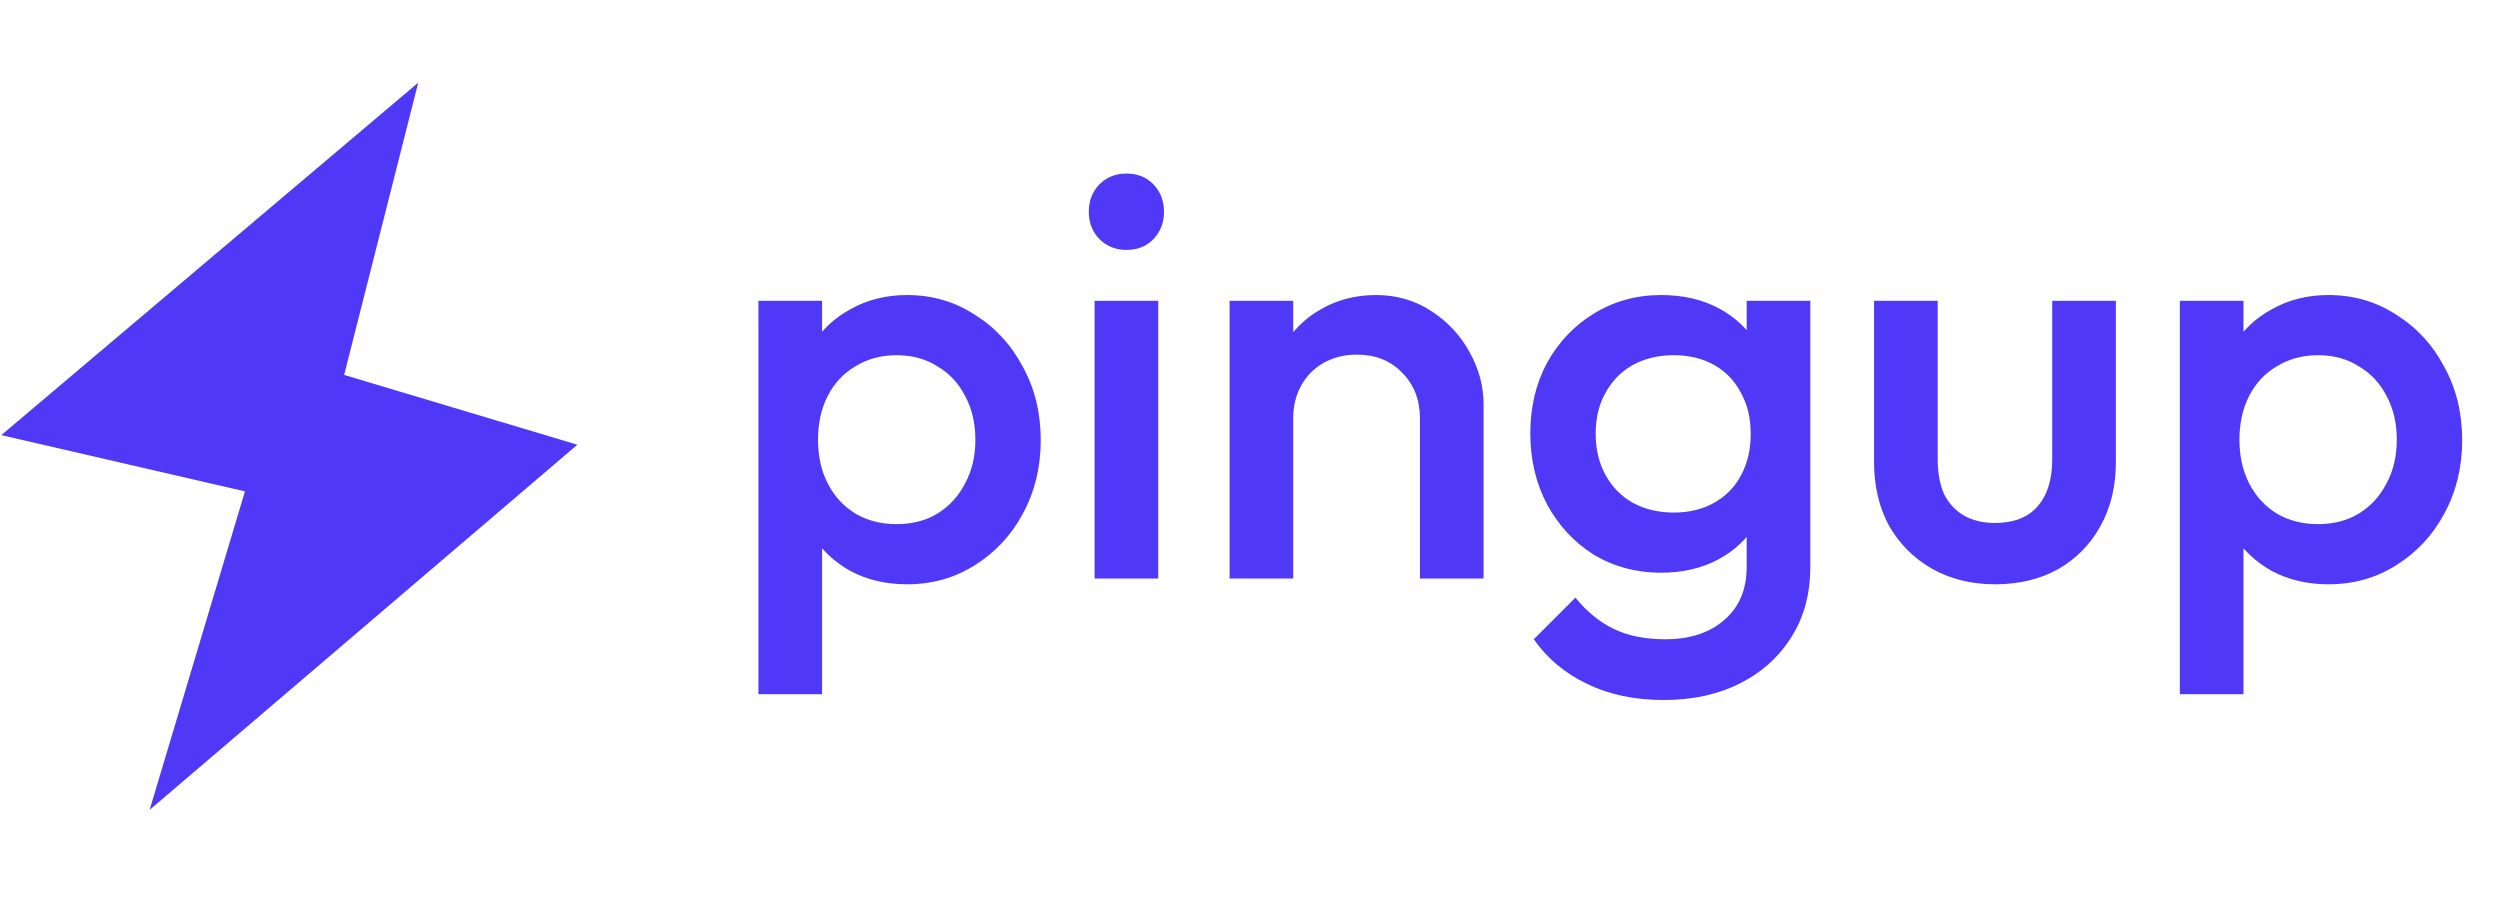
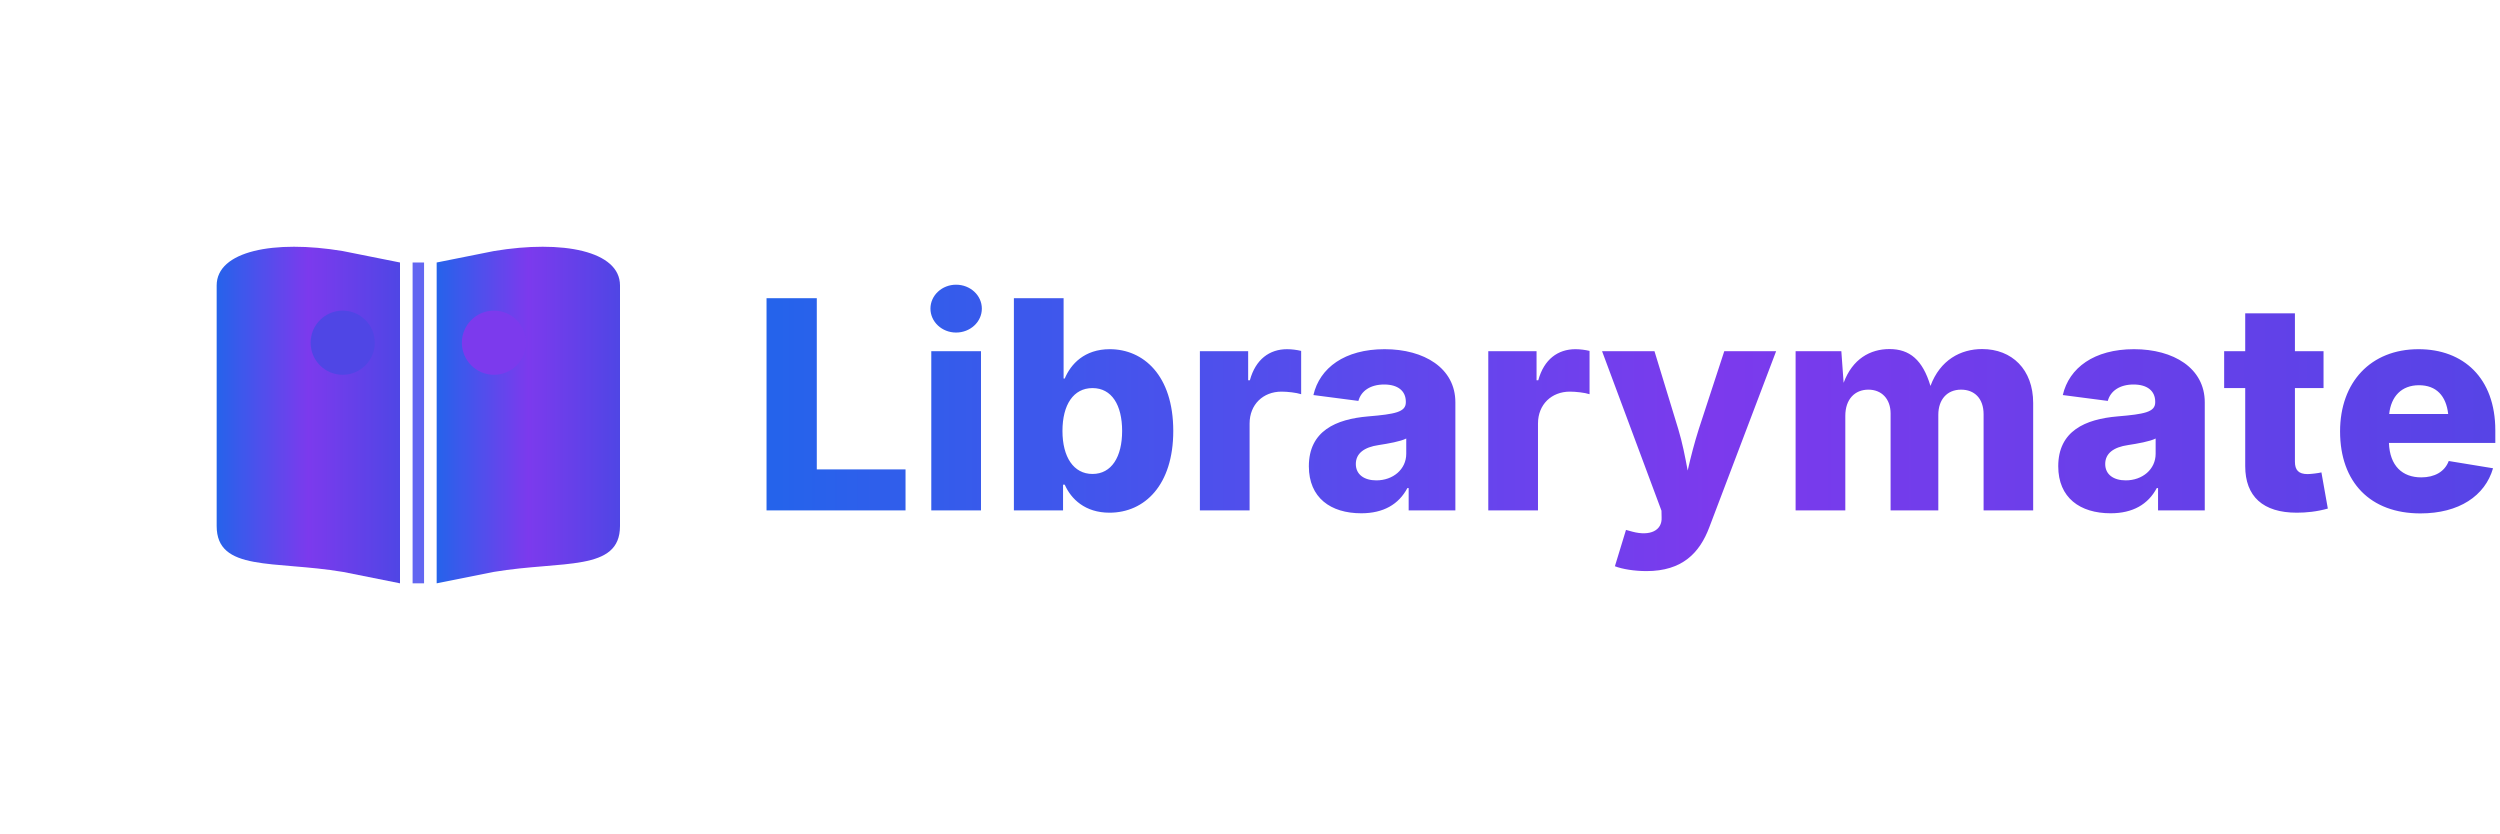
- <svg xmlns="http://www.w3.org/2000/svg" width="121" height="44" viewBox="0 0 121 44" fill="none">
-   <path d="M43.904 28.28C42.877 28.28 41.963 28.065 41.16 27.636C40.357 27.188 39.723 26.581 39.256 25.816C38.808 25.051 38.584 24.183 38.584 23.212V19.348C38.584 18.377 38.817 17.509 39.284 16.744C39.751 15.979 40.385 15.381 41.188 14.952C41.991 14.504 42.896 14.28 43.904 14.28C45.117 14.28 46.209 14.597 47.18 15.232C48.169 15.848 48.944 16.688 49.504 17.752C50.083 18.797 50.372 19.983 50.372 21.308C50.372 22.615 50.083 23.8 49.504 24.864C48.944 25.909 48.169 26.74 47.18 27.356C46.209 27.972 45.117 28.28 43.904 28.28ZM36.708 33.6V14.56H39.788V18.172L39.256 21.448L39.788 24.696V33.6H36.708ZM43.4 25.368C44.147 25.368 44.8 25.2 45.36 24.864C45.939 24.509 46.387 24.024 46.704 23.408C47.04 22.792 47.208 22.083 47.208 21.28C47.208 20.477 47.04 19.768 46.704 19.152C46.387 18.536 45.939 18.06 45.36 17.724C44.8 17.369 44.147 17.192 43.4 17.192C42.653 17.192 41.991 17.369 41.412 17.724C40.833 18.06 40.385 18.536 40.068 19.152C39.751 19.768 39.592 20.477 39.592 21.28C39.592 22.083 39.751 22.792 40.068 23.408C40.385 24.024 40.833 24.509 41.412 24.864C41.991 25.2 42.653 25.368 43.4 25.368ZM52.978 28V14.56H56.058V28H52.978ZM54.518 12.096C53.995 12.096 53.557 11.919 53.202 11.564C52.866 11.209 52.698 10.771 52.698 10.248C52.698 9.725 52.866 9.287 53.202 8.932C53.557 8.577 53.995 8.4 54.518 8.4C55.059 8.4 55.498 8.577 55.834 8.932C56.17 9.287 56.338 9.725 56.338 10.248C56.338 10.771 56.17 11.209 55.834 11.564C55.498 11.919 55.059 12.096 54.518 12.096ZM68.725 28V20.244C68.725 19.348 68.435 18.611 67.857 18.032C67.297 17.453 66.569 17.164 65.673 17.164C65.075 17.164 64.543 17.295 64.077 17.556C63.61 17.817 63.246 18.181 62.985 18.648C62.723 19.115 62.593 19.647 62.593 20.244L61.389 19.572C61.389 18.545 61.613 17.64 62.061 16.856C62.509 16.053 63.125 15.428 63.909 14.98C64.711 14.513 65.607 14.28 66.597 14.28C67.605 14.28 68.501 14.541 69.285 15.064C70.069 15.568 70.685 16.231 71.133 17.052C71.581 17.855 71.805 18.695 71.805 19.572V28H68.725ZM59.513 28V14.56H62.593V28H59.513ZM80.535 33.88C79.116 33.88 77.875 33.619 76.811 33.096C75.747 32.592 74.888 31.873 74.235 30.94L76.251 28.924C76.792 29.596 77.408 30.1 78.099 30.436C78.789 30.772 79.62 30.94 80.591 30.94C81.804 30.94 82.765 30.623 83.475 29.988C84.184 29.372 84.539 28.523 84.539 27.44V24.136L85.071 21.168L84.539 18.172V14.56H87.619V27.44C87.619 28.728 87.32 29.848 86.723 30.8C86.125 31.771 85.295 32.527 84.231 33.068C83.167 33.609 81.935 33.88 80.535 33.88ZM80.395 27.72C79.2 27.72 78.117 27.431 77.147 26.852C76.195 26.255 75.439 25.443 74.879 24.416C74.337 23.389 74.067 22.241 74.067 20.972C74.067 19.703 74.337 18.564 74.879 17.556C75.439 16.548 76.195 15.755 77.147 15.176C78.117 14.579 79.2 14.28 80.395 14.28C81.459 14.28 82.392 14.495 83.195 14.924C83.997 15.353 84.623 15.951 85.071 16.716C85.519 17.463 85.743 18.34 85.743 19.348V22.652C85.743 23.641 85.509 24.519 85.043 25.284C84.595 26.049 83.969 26.647 83.167 27.076C82.364 27.505 81.44 27.72 80.395 27.72ZM81.011 24.808C81.757 24.808 82.411 24.649 82.971 24.332C83.531 24.015 83.96 23.576 84.259 23.016C84.576 22.437 84.735 21.765 84.735 21C84.735 20.235 84.576 19.572 84.259 19.012C83.96 18.433 83.531 17.985 82.971 17.668C82.411 17.351 81.757 17.192 81.011 17.192C80.264 17.192 79.601 17.351 79.023 17.668C78.463 17.985 78.024 18.433 77.707 19.012C77.389 19.572 77.231 20.235 77.231 21C77.231 21.747 77.389 22.409 77.707 22.988C78.024 23.567 78.463 24.015 79.023 24.332C79.601 24.649 80.264 24.808 81.011 24.808ZM96.556 28.28C95.417 28.28 94.4 28.028 93.504 27.524C92.627 27.02 91.936 26.329 91.432 25.452C90.947 24.556 90.704 23.529 90.704 22.372V14.56H93.784V22.232C93.784 22.885 93.887 23.445 94.092 23.912C94.316 24.36 94.633 24.705 95.044 24.948C95.473 25.191 95.977 25.312 96.556 25.312C97.452 25.312 98.133 25.051 98.6 24.528C99.085 23.987 99.328 23.221 99.328 22.232V14.56H102.408V22.372C102.408 23.548 102.156 24.584 101.652 25.48C101.167 26.357 100.485 27.048 99.608 27.552C98.731 28.037 97.713 28.28 96.556 28.28ZM112.701 28.28C111.674 28.28 110.76 28.065 109.957 27.636C109.154 27.188 108.52 26.581 108.053 25.816C107.605 25.051 107.381 24.183 107.381 23.212V19.348C107.381 18.377 107.614 17.509 108.081 16.744C108.548 15.979 109.182 15.381 109.985 14.952C110.788 14.504 111.693 14.28 112.701 14.28C113.914 14.28 115.006 14.597 115.977 15.232C116.966 15.848 117.741 16.688 118.301 17.752C118.88 18.797 119.169 19.983 119.169 21.308C119.169 22.615 118.88 23.8 118.301 24.864C117.741 25.909 116.966 26.74 115.977 27.356C115.006 27.972 113.914 28.28 112.701 28.28ZM105.505 33.6V14.56H108.585V18.172L108.053 21.448L108.585 24.696V33.6H105.505ZM112.197 25.368C112.944 25.368 113.597 25.2 114.157 24.864C114.736 24.509 115.184 24.024 115.501 23.408C115.837 22.792 116.005 22.083 116.005 21.28C116.005 20.477 115.837 19.768 115.501 19.152C115.184 18.536 114.736 18.06 114.157 17.724C113.597 17.369 112.944 17.192 112.197 17.192C111.45 17.192 110.788 17.369 110.209 17.724C109.63 18.06 109.182 18.536 108.865 19.152C108.548 19.768 108.389 20.477 108.389 21.28C108.389 22.083 108.548 22.792 108.865 23.408C109.182 24.024 109.63 24.509 110.209 24.864C110.788 25.2 111.45 25.368 112.197 25.368Z" fill="#4F39F6" />
-   <path d="M0.062 21.06L20.243 4L12.447 34.752L12.141 23.849L0.062 21.06Z" fill="#4F39F6" />
-   <path d="M13.798 17.292L27.944 21.524L7.234 39.205L7.238 39.209L13.798 17.292Z" fill="#4F39F6" />
+ <svg xmlns="http://www.w3.org/2000/svg" width="1200" height="400" viewBox="0 0 1200 400" preserveAspectRatio="xMidYMid meet">
+   <defs>
+     <linearGradient id="logoGradient" x1="0%" y1="0%" x2="100%" y2="0%">
+       <stop offset="0%" stop-color="#2563EB" />
+       <stop offset="50%" stop-color="#7C3AED" />
+       <stop offset="100%" stop-color="#4F46E5" />
+     </linearGradient>
+   </defs>
+   <g transform="translate(60,60) scale(1.1)">
+     <path d="M40 70              C40 55, 65 50, 95 55              L120 60              L120 200              L95 195              C65 190, 40 195, 40 175              Z" fill="url(#logoGradient)" />
+     <path d="M216 70              C216 55, 191 50, 161 55              L136 60              L136 200              L161 195              C191 190, 216 195, 216 175              Z" fill="url(#logoGradient)" />
+     <line x1="128" y1="60" x2="128" y2="200" stroke="#6366F1" stroke-width="5" />
+     <circle cx="95" cy="95" r="14" fill="#4F46E5" />
+     <circle cx="161" cy="95" r="14" fill="#7C3AED" />
+   </g>
+   <text x="360" y="245" font-size="140" font-weight="800" font-family="Inter, Poppins, Segoe UI, Arial, sans-serif" fill="url(#logoGradient)">
+     Librarymates
+   </text>
</svg>
